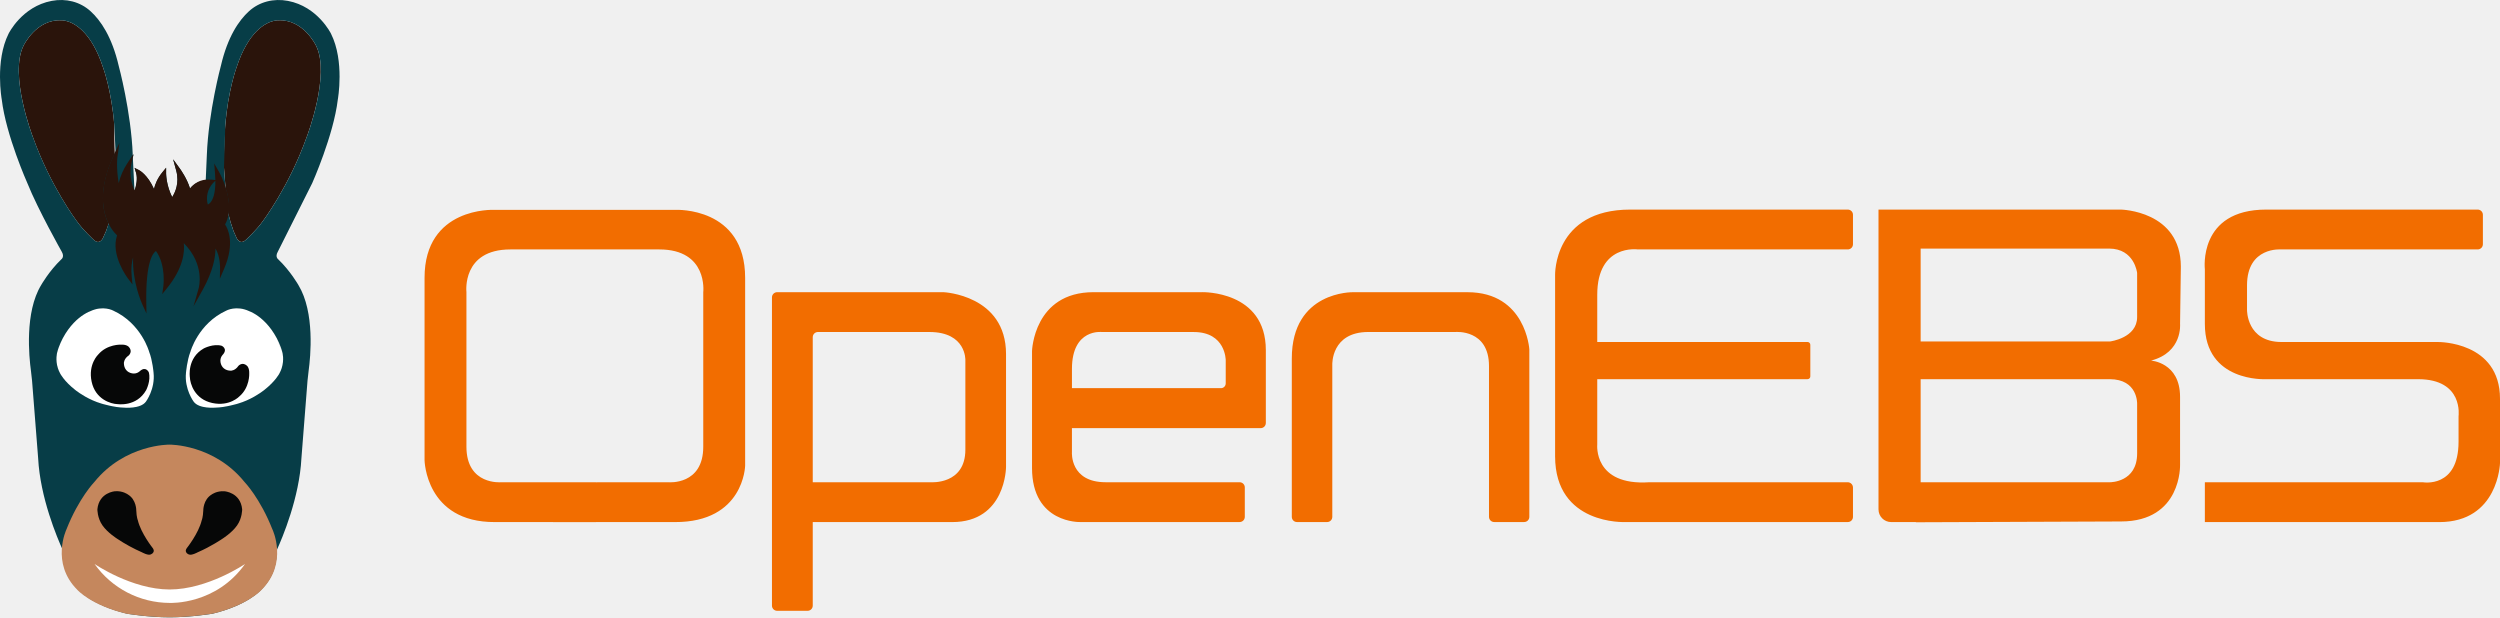
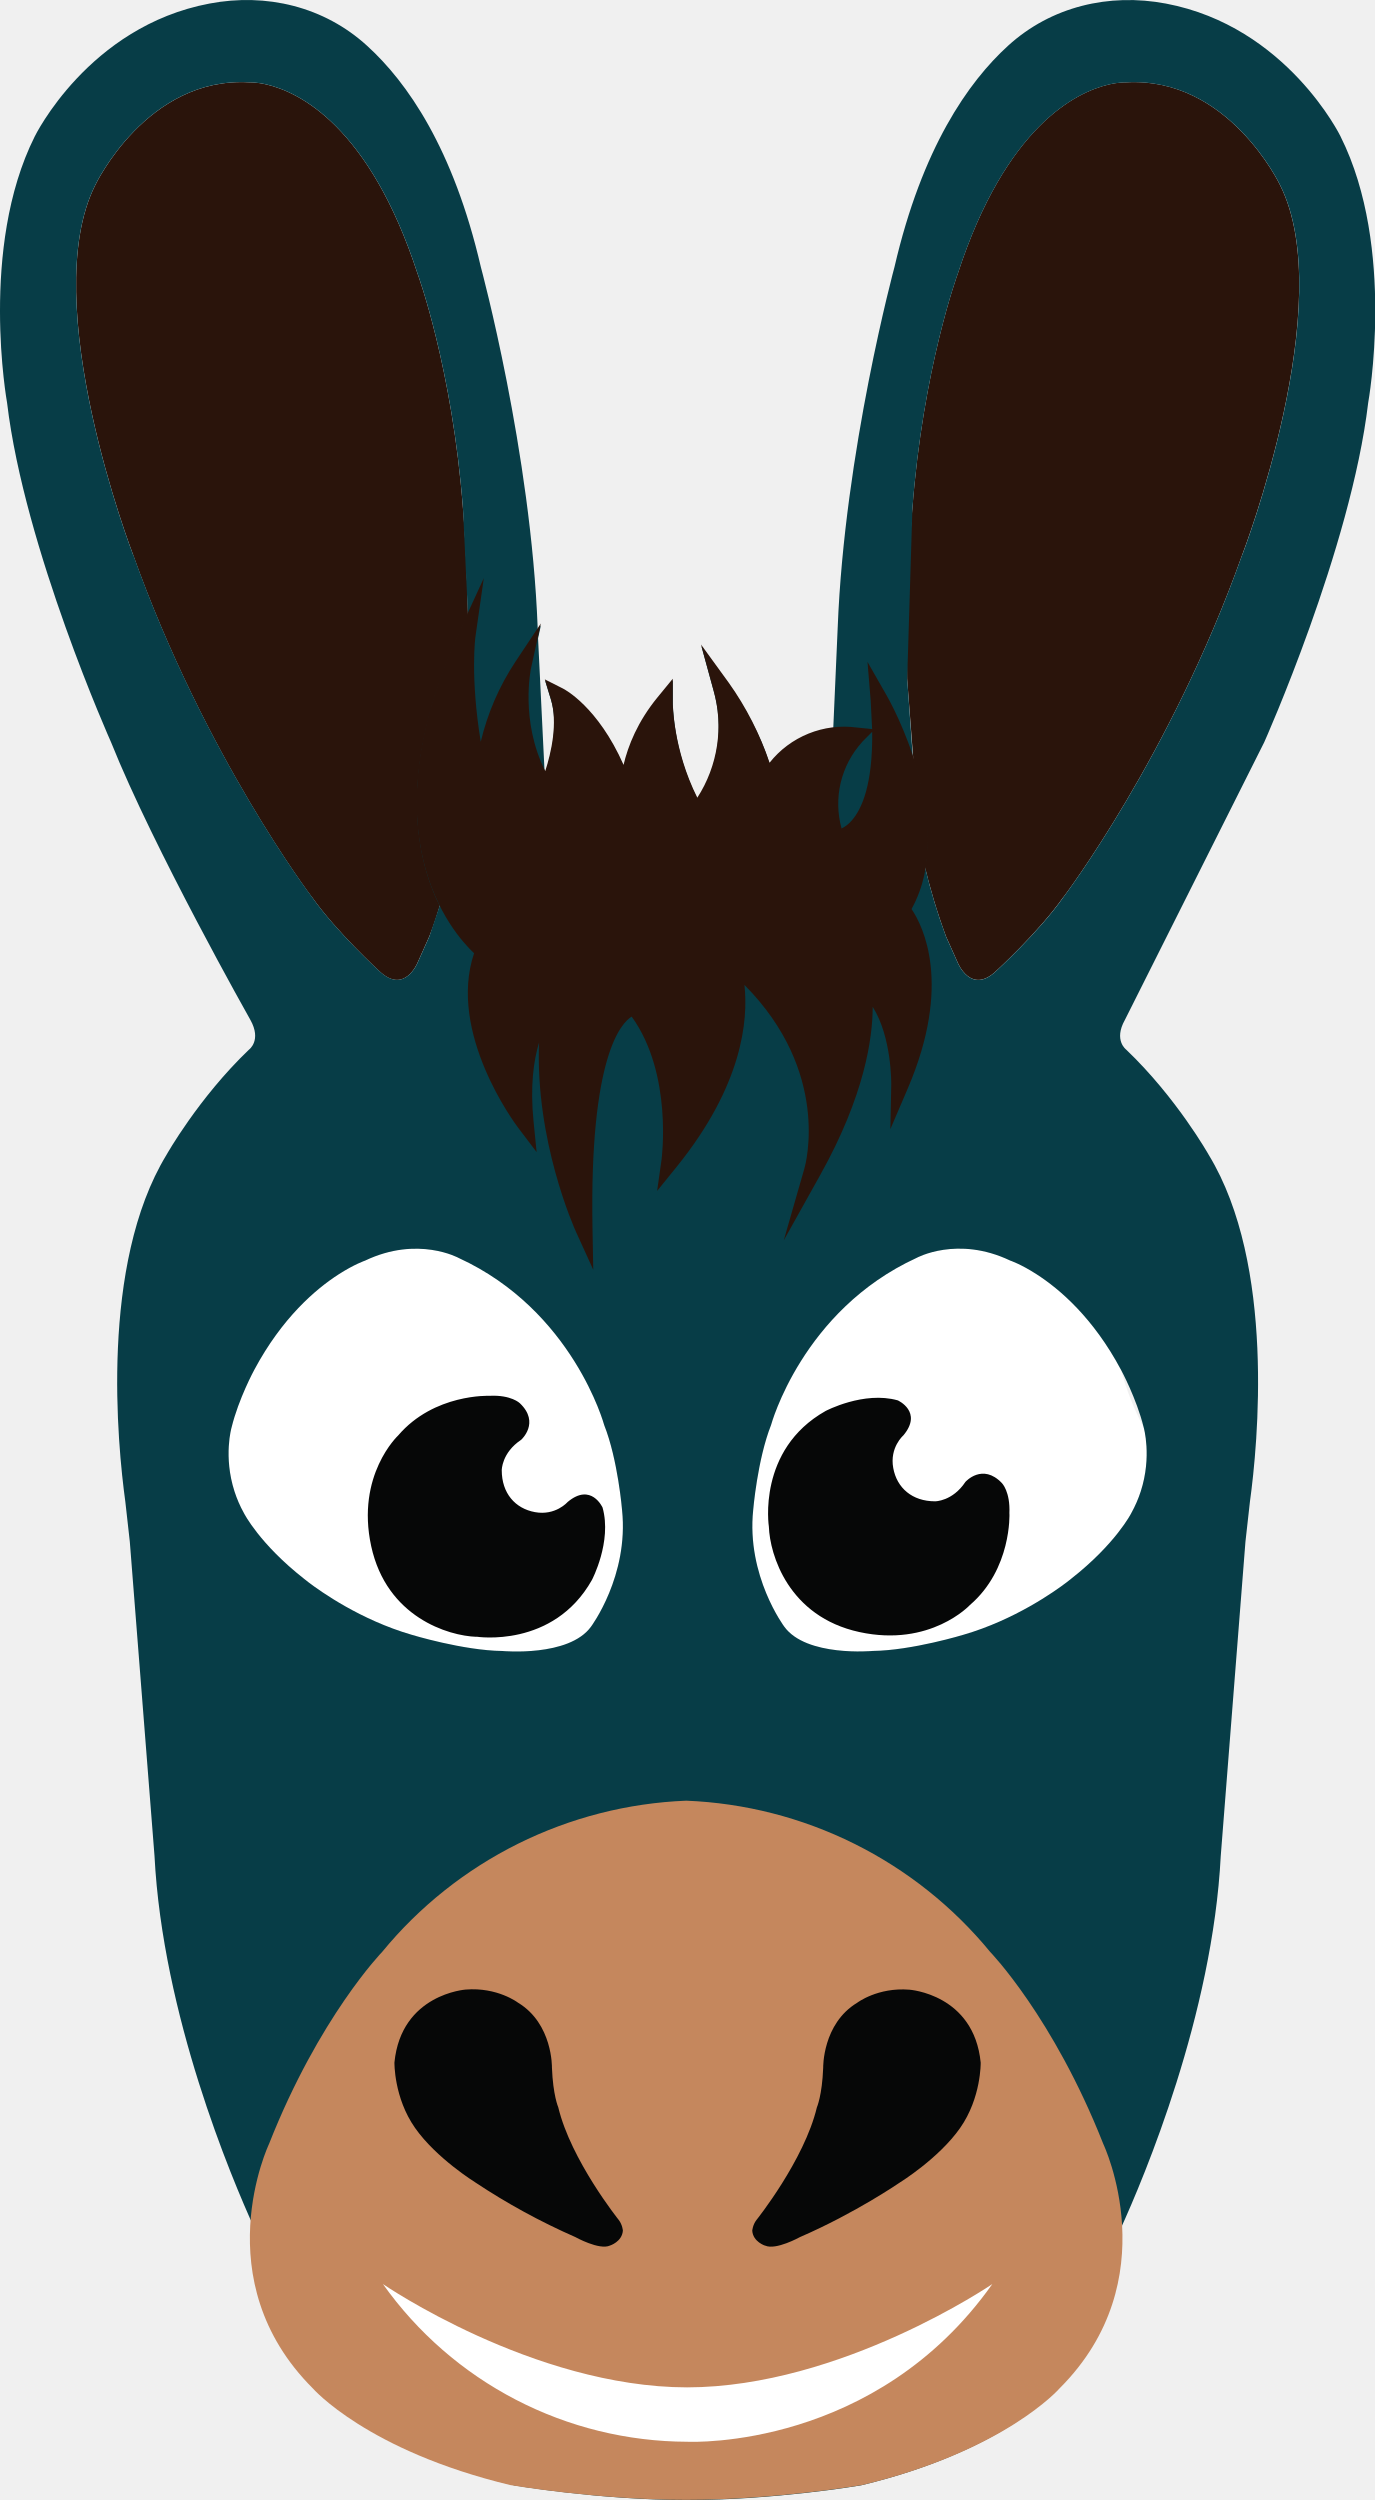
- <svg xmlns="http://www.w3.org/2000/svg" width="162" height="40" fill="none">
-   <path d="M4.988 14.35s-1.712-2.254-2.86-5.478c0 0-1.553-4.033-.602-5.914 0 0 .825-1.737 2.464-1.64 0 0 .104-.006.276.034.516.121 1.643.659 2.415 3.027 0 0 .557 1.511.727 3.768a30.36 30.36 0 0 0 .083 2.713l-.192 2.498a2.94 2.94 0 0 1-.074.437c-.073.299-.213.831-.356 1.188l-.188.42s-.21.519-.615.132c0 0-.688-.63-1.077-1.185z" fill="#2a140b" />
-   <path d="M9.667 22.801s-.497-1.833-2.327-2.673c0 0-.654-.361-1.499.042 0 0-.17.056-.422.219-.367.236-.907.695-1.352 1.531 0 0-.25.459-.362.92 0 0-.134.462.047 1.023a1.92 1.92 0 0 0 .153.351s.247.486.959 1.046l.067.053a5.35 5.35 0 0 0 1.651.842s.826.253 1.458.261c0 0 1.064.099 1.416-.389 0 0 .607-.812.497-1.865 0 0-.067-.806-.286-1.361zm2.67 0s.497-1.833 2.327-2.673c0 0 .654-.361 1.499.042a2.09 2.09 0 0 0 .422.219c.367.236.907.695 1.352 1.531a4.42 4.42 0 0 0 .362.92s.134.462-.047 1.023a1.94 1.94 0 0 1-.153.351s-.247.486-.959 1.046l-.067.053a5.35 5.35 0 0 1-1.651.842s-.826.253-1.458.261c0 0-1.064.099-1.416-.389 0 0-.607-.812-.497-1.865 0 0 .067-.806.286-1.361z" fill="#fff" />
-   <path d="M17.017 14.35s1.712-2.254 2.86-5.478c0 0 1.553-4.033.602-5.914 0 0-.825-1.737-2.464-1.64 0 0-.104-.006-.276.034-.516.121-1.643.659-2.415 3.027 0 0-.557 1.511-.727 3.768 0 0-.103 1.19-.083 2.713l.192 2.498a2.94 2.94 0 0 0 .074.437 10.25 10.25 0 0 0 .356 1.188l.188.42s.21.519.615.132c0 0 .689-.63 1.077-1.185z" fill="#2a140b" />
-   <path d="M7.623 26.187s1.229.193 1.848-.908c0 0 .323-.612.17-1.158 0 0-.182-.405-.559-.089 0 0-.193.223-.523.162-.317-.058-.531-.303-.531-.67 0 0-.002-.279.31-.487 0 0 .308-.273-.02-.585 0 0-.137-.137-.487-.119 0 0-.885-.038-1.46.634 0 0-.679.632-.432 1.771s1.238 1.436 1.683 1.451zm8.527-1.97c.017-.35-.119-.487-.119-.487-.312-.328-.584-.02-.584-.02-.208.313-.486.311-.486.311-.366 0-.611-.214-.669-.532-.061-.331.162-.523.162-.523.316-.378-.089-.56-.089-.56-.545-.154-1.156.17-1.156.17-1.1.62-.907 1.851-.907 1.851.015.446.312 1.439 1.449 1.686s1.768-.433 1.768-.433c.67-.576.632-1.462.632-1.462z" fill="#060707" />
-   <path d="M21.45 2.185S20.592.423 18.654.057c-.911-.172-1.837.048-2.523.673-.64.582-1.378 1.638-1.819 3.541 0 0-.801 2.956-.909 5.774l-.072 1.633c-.507.06-.837.326-1.016.551-.193-.643-.631-1.251-.652-1.281l-.44-.606.198.722c.224.818-.079 1.443-.261 1.724a3.78 3.78 0 0 1-.395-1.519v-.382l-.242.295c-.318.388-.471.775-.543 1.084-.412-.934-.946-1.213-.972-1.226l-.285-.144.094.306c.119.389.005.871-.089 1.162-.006-.013-.01-.026-.016-.038l-.103-2.113.045-.206-.05.075-.001-.034c-.107-2.818-.909-5.774-.909-5.774-.441-1.903-1.18-2.959-1.82-3.541C5.187.105 4.262-.116 3.351.057 1.412.423.555 2.185.555 2.185-.336 3.964.113 6.443.113 6.443c.276 2.331 1.664 5.433 1.664 5.433.679 1.697 2.229 4.442 2.229 4.442.184.328-.022.476-.022.476-.808.772-1.321 1.685-1.321 1.685-1.068 1.757-.783 4.635-.658 5.546l.072.643.395 5.026c.13 2.543 1.224 5.138 1.605 5.973-.026.76.165 1.71 1.006 2.551.036.041.899 1.008 3.154 1.55.014.002 1.371.233 2.764.233s2.75-.231 2.773-.235c2.246-.54 3.109-1.507 3.139-1.541.845-.844 1.038-1.798 1.014-2.558.381-.836 1.475-3.43 1.605-5.972l.395-5.026.072-.643c.125-.91.41-3.788-.658-5.546 0 0-.513-.913-1.321-1.685 0 0-.206-.149-.022-.476l2.229-4.442s1.388-3.103 1.664-5.433c0 0 .449-2.479-.441-4.258zM8.878 12.734c.014-.031.289-.645.259-1.251.23.225.566.664.793 1.448l.266-.055c-.001-.007-.062-.58.327-1.225a4.06 4.06 0 0 0 .5 1.459l.094.161.125-.139c.026-.029.527-.599.53-1.483.149.279.301.626.346.947l.069.492.191-.458a1.25 1.25 0 0 1 1.042-.699 1.74 1.74 0 0 0-.176 1.558l.032.09.095.001a.64.64 0 0 0 .447-.229c.263-.283.401-.772.413-1.46.271.683.575 1.806.075 2.612l-.052.086.066.076c.027.031.579.689.161 2.097-.073-.391-.238-.869-.61-1.125l-.297-.204.087.35c.002.009.193.826-.454 2.267-.019-.705-.271-1.8-1.44-2.775l-.437-.364.225.524c.005.012.454 1.109-.668 2.721.005-.539-.082-1.437-.62-2.114l-.04-.051-.064-.001c-.035.008-.162.005-.323.166-.274.276-.588.978-.631 2.737-.206-.686-.429-1.767-.238-2.83l.067-.369-.288.24c-.023.019-.493.425-.507 1.539-.29-.518-.673-1.42-.366-2.191l.037-.095-.079-.063c-.069-.055-1.568-1.287-.517-4.197.018.443.086 1.066.279 1.83l.304 1.201-.035-1.238c0-.008-.014-.666.321-1.423.015.406.113.949.456 1.46l.136.202.101-.222zm-6.75-3.862S.574 4.839 1.526 2.958c0 0 .825-1.737 2.464-1.64 0 0 .104-.006.276.034.516.121 1.643.659 2.415 3.027 0 0 .557 1.511.727 3.768l.079 1.683-.138.3c-.987 2.147-.714 3.557-.315 4.362l-.164.49-.188.42s-.21.519-.615.132c0 0-.689-.63-1.077-1.185 0 0-1.712-2.254-2.86-5.479zm1.624 14.991c-.181-.562-.047-1.023-.047-1.023.113-.462.362-.92.362-.92.445-.835.985-1.295 1.352-1.531.252-.162.422-.219.422-.219.845-.403 1.499-.042 1.499-.042 1.83.84 2.327 2.673 2.327 2.673.22.555.286 1.361.286 1.361.11 1.053-.497 1.865-.497 1.865-.353.488-1.416.389-1.416.389-.632-.008-1.458-.261-1.458-.261-.812-.237-1.449-.688-1.651-.842l-.067-.053c-.713-.56-.959-1.046-.959-1.046-.067-.119-.116-.237-.153-.351zm12.963 14.174c-.008.009-.852.944-2.995 1.46-.013.002-1.348.229-2.718.229s-2.704-.227-2.709-.228c-2.152-.518-2.996-1.453-3.01-1.469-1.6-1.598-.696-3.57-.653-3.662.76-1.929 1.724-2.939 1.742-2.958 1.397-1.725 3.253-2.158 4.131-2.267l.499-.029c.001 0 .309-.003.782.067.951.164 2.589.675 3.856 2.239.009.01.974 1.02 1.734 2.949l.004.008c.009.02.947 2.051-.663 3.66zm1.222-16.118s.249.459.362.92c0 0 .134.462-.047 1.023-.037.114-.087.232-.153.351 0 0-.246.486-.959 1.046l-.067.053c-.202.154-.839.605-1.651.842 0 0-.826.253-1.458.261 0 0-1.064.099-1.416-.389 0 0-.607-.812-.497-1.865 0 0 .067-.806.286-1.361 0 0 .497-1.833 2.327-2.673 0 0 .654-.361 1.499.042 0 0 .17.056.422.219.367.236.907.695 1.352 1.531zm1.94-13.047c-1.148 3.225-2.86 5.479-2.86 5.479-.389.556-1.078 1.185-1.078 1.185-.405.387-.615-.132-.615-.132l-.188-.42a9.64 9.64 0 0 1-.333-1.099c.099-.611-.027-1.247-.197-1.758l-.091-1.266.083-2.713c.17-2.258.727-3.768.727-3.768.772-2.368 1.899-2.906 2.415-3.027.172-.04.276-.034.276-.034 1.64-.097 2.464 1.64 2.464 1.64.951 1.881-.602 5.914-.602 5.914z" fill="#073d47" />
-   <path d="M14.586 14.542c.754-1.364-.349-3.328-.398-3.412l-.308-.539.051.619.023.455-.248-.025c-.731-.074-1.17.287-1.393.564-.193-.642-.63-1.249-.652-1.279l-.445-.613.2.731c.223.815-.077 1.438-.259 1.72-.389-.775-.394-1.508-.394-1.516l.001-.387-.245.299c-.316.386-.47.771-.542 1.079-.412-.93-.944-1.209-.971-1.222l-.289-.146.095.31c.118.386.006.866-.088 1.157-.405-.802-.23-1.635-.228-1.644l.158-.718-.407.612a3.99 3.99 0 0 0-.555 1.281c-.171-1.044-.086-1.672-.085-1.68l.134-.938-.396.861c-1.487 3.234-.117 4.805.24 5.141-.428 1.274.657 2.727.704 2.79l.297.392-.049-.489c-.057-.566.001-.977.088-1.264-.063 1.569.561 2.962.591 3.029l.276.606-.012-.666c-.05-2.756.463-3.285.627-3.384.662.917.479 2.28.477 2.294l-.07.495.314-.388c1.054-1.304 1.145-2.346 1.083-2.908 1.382 1.392.979 2.867.96 2.934l-.331 1.153.584-1.047c.712-1.275.839-2.194.839-2.689.308.484.298 1.237.297 1.246l-.014.71.279-.652c.713-1.666.243-2.598.06-2.869zm-.796-2.667l.165-.166c.01.842-.165 1.236-.328 1.42a.51.51 0 0 1-.162.127 1.47 1.47 0 0 1 .326-1.38z" fill="#2a140b" />
-   <path d="M17.653 34.306c-.801-2.035-1.81-3.075-1.81-3.075-1.991-2.457-4.859-2.419-4.863-2.419h0 0c-.004 0-2.873-.038-4.864 2.419 0 0-1.009 1.04-1.811 3.075 0 0-1.035 2.177.702 3.911 0 0 .868.995 3.158 1.546 0 0 1.38.237 2.815.237s2.815-.237 2.815-.237c2.29-.551 3.158-1.546 3.158-1.546 1.737-1.735.702-3.911.702-3.911z" fill="#c5875d" />
-   <path d="M7.604 34.918a10.55 10.55 0 0 0 1.601.875s.384.214.554.136c0 0 .194-.06.207-.239 0 0-.006-.093-.067-.172 0 0-.765-.956-.967-1.802 0 0-.084-.19-.101-.634 0 0 .015-.703-.544-1.04 0 0-.328-.25-.835-.209 0 0-1.032.07-1.141 1.166 0 0-.011.562.33 1.048s.962.87.962.87zm4.641 1.012c.17.077.554-.136.554-.136.893-.387 1.601-.875 1.601-.875s.621-.384.962-.87.33-1.048.33-1.048c-.109-1.096-1.141-1.166-1.141-1.166-.507-.041-.835.209-.835.209-.558.337-.544 1.04-.544 1.04-.017.444-.101.634-.101.634-.202.846-.967 1.802-.967 1.802-.061.079-.067.172-.067.172.013.179.207.239.207.239z" fill="#060707" />
-   <path d="M6.127 36.546a5.99 5.99 0 0 0 4.867 2.523c.09.004 3.018.112 4.883-2.523 0 0-2.418 1.65-4.884 1.653-2.466-.004-4.866-1.653-4.866-1.653z" fill="#fff" />
-   <path d="M43.798 13.599h-6.366-.018-5.416s-4.492-.204-4.487 4.41v11.813s.067 4.026 4.558 4.009l6.55.002v-.002h5.108c4.49.016 4.558-3.657 4.558-3.657V18.009c.005-4.614-4.487-4.41-4.487-4.41zm1.773 5.323v10.027c0 2.505-2.246 2.301-2.246 2.301H38.71c-.016 0-.029.006-.044.008s-.034-.008-.047-.008h-6.148s-2.246.204-2.246-2.301V18.922s-.315-2.759 2.851-2.759h4.339.018 5.288c3.166 0 2.851 2.759 2.851 2.759zm15.571.012H50.359c-.185 0-.336.15-.336.336v19.974c0 .186.15.336.336.336h1.972c.185 0 .335-.15.335-.336v-5.413h9.037c3.487 0 3.488-3.577 3.488-3.577v-7.306c0-3.838-4.049-4.014-4.049-4.014zm1.414 10.204c0 2.277-2.225 2.111-2.225 2.111h-4.507-3.158V21.85c0-.186.15-.336.336-.336h7.222c2.405 0 2.332 1.829 2.332 1.829v5.795zm15.347-10.205h-7.041c-3.877 0-3.987 3.811-3.987 3.811v7.583c0 3.608 3.128 3.502 3.128 3.502h10.324c.185 0 .336-.151.336-.336v-1.908c0-.186-.15-.336-.336-.336h-8.679c-2.32 0-2.187-1.931-2.187-1.931v-1.574h12.23c.185 0 .335-.15.335-.336v-4.72c0-3.865-4.124-3.756-4.124-3.756zm1.523 5.883a.31.31 0 0 1-.335.337h-9.629v-1.248c0-2.638 1.948-2.39 1.948-2.39h5.943c2.082 0 2.074 1.829 2.074 1.829v1.472h0zm15.668-5.881h-7.42s-3.965-.087-3.965 4.292v10.266c0 .186.15.336.336.336h1.952c.185 0 .336-.15.336-.336V23.62s-.078-2.107 2.335-2.107h5.646s2.173-.198 2.173 2.207v9.772c0 .185.15.336.335.336h1.944c.185 0 .335-.151.335-.336V22.637s-.221-3.702-4.008-3.702zm24.643-5.354h-14.096c-4.98 0-4.871 4.244-4.871 4.244v11.74c0 4.476 4.539 4.264 4.539 4.264h14.428c.186 0 .336-.15.336-.336v-1.9c0-.189-.155-.344-.343-.344h-12.838c-3.659.247-3.39-2.45-3.39-2.45V24.57h13.627a.18.18 0 0 0 .18-.181v-2.047a.18.18 0 0 0-.18-.181h-13.627v-3.064c0-3.306 2.624-2.934 2.624-2.934h13.611c.186 0 .336-.151.336-.336v-1.91c0-.185-.15-.336-.336-.336zm38.265 8.581H147.85c-2.279 0-2.243-2.078-2.243-2.078v-1.596c0-2.516 2.211-2.325 2.211-2.325h12.736c.186 0 .337-.151.337-.338v-1.906c0-.187-.151-.338-.337-.338H146.85c-4.434 0-3.975 3.874-3.975 3.874v3.536c0 3.79 3.944 3.58 3.944 3.58h9.871c2.967 0 2.624 2.397 2.624 2.397v1.658c0 3.035-2.312 2.624-2.312 2.624h-14.127v2.582h15.189c3.842 0 3.936-3.829 3.936-3.829v-4.161c0-3.723-3.998-3.679-3.998-3.679zm-20.565-8.581h-12.979-2.731v19.431a.82.82 0 0 0 .817.818h1.605v.013l13.288-.052c3.955 0 3.831-3.669 3.831-3.669v-4.403c0-2.238-1.882-2.353-1.882-2.353 2.061-.532 1.882-2.379 1.882-2.379l.051-3.705c0-3.631-3.882-3.701-3.882-3.701zm1.049 15.807c0 1.872-1.745 1.861-1.745 1.861h-12.283V24.57h12.246c1.833 0 1.782 1.589 1.782 1.589v3.228h0zm0-8.841c0 1.357-1.745 1.578-1.745 1.578h-12.283v-6.017h12.21c1.648 0 1.818 1.578 1.818 1.578v2.861z" fill="#f26d00" />
+ <svg xmlns="http://www.w3.org/2000/svg" width="22" height="40" viewBox="0 0 22 40" fill="none">
+   <path d="M4.988 14.351C4.988 14.351 3.276 12.097 2.128 8.872C2.128 8.872 0.575 4.839 1.526 2.958C1.526 2.958 2.351 1.221 3.99 1.318C3.99 1.318 4.094 1.312 4.266 1.352C4.782 1.473 5.909 2.011 6.681 4.379C6.681 4.379 7.238 5.89 7.408 8.147C7.408 8.147 7.511 9.337 7.491 10.86L7.299 13.358C7.285 13.506 7.261 13.652 7.225 13.795C7.152 14.094 7.012 14.626 6.869 14.983L6.681 15.403C6.681 15.403 6.471 15.922 6.066 15.535C6.066 15.535 5.378 14.905 4.989 14.35L4.988 14.351Z" fill="#2A140B" />
+   <path d="M9.667 22.8C9.667 22.8 9.17 20.967 7.34 20.127C7.34 20.127 6.686 19.766 5.841 20.169C5.841 20.169 5.671 20.225 5.419 20.388C5.052 20.624 4.512 21.083 4.067 21.919C4.067 21.919 3.817 22.377 3.705 22.839C3.705 22.839 3.571 23.301 3.752 23.862C3.791 23.984 3.842 24.102 3.905 24.213C3.905 24.213 4.152 24.699 4.864 25.259L4.931 25.312C5.133 25.466 5.77 25.917 6.582 26.154C6.582 26.154 7.408 26.407 8.04 26.415C8.04 26.415 9.104 26.513 9.456 26.026C9.456 26.026 10.063 25.214 9.953 24.161C9.953 24.161 9.886 23.355 9.667 22.8ZM12.337 22.8C12.337 22.8 12.834 20.967 14.664 20.127C14.664 20.127 15.318 19.766 16.163 20.169C16.163 20.169 16.333 20.225 16.585 20.388C16.952 20.624 17.492 21.083 17.937 21.919C18.023 22.238 18.144 22.547 18.299 22.839C18.299 22.839 18.433 23.301 18.252 23.862C18.213 23.984 18.161 24.102 18.099 24.213C18.099 24.213 17.852 24.699 17.14 25.259L17.073 25.312C16.871 25.466 16.234 25.917 15.422 26.154C15.422 26.154 14.596 26.407 13.964 26.415C13.964 26.415 12.9 26.513 12.548 26.026C12.548 26.026 11.941 25.214 12.051 24.161C12.051 24.161 12.118 23.355 12.337 22.8Z" fill="white" />
+   <path d="M17.017 14.351C17.017 14.351 18.729 12.097 19.877 8.872C19.877 8.872 21.43 4.839 20.479 2.958C20.479 2.958 19.654 1.221 18.015 1.318C18.015 1.318 17.911 1.312 17.739 1.352C17.223 1.473 16.096 2.011 15.324 4.379C15.324 4.379 14.767 5.89 14.597 8.147C14.597 8.147 14.494 9.337 14.514 10.86L14.706 13.358C14.719 13.506 14.744 13.652 14.78 13.795C14.874 14.198 14.993 14.595 15.136 14.983L15.324 15.403C15.324 15.403 15.534 15.922 15.939 15.535C15.939 15.535 16.628 14.905 17.016 14.35L17.017 14.351Z" fill="#2A140B" />
+   <path d="M7.623 26.187C7.623 26.187 8.852 26.38 9.471 25.279C9.471 25.279 9.794 24.667 9.641 24.121C9.641 24.121 9.459 23.716 9.082 24.032C9.082 24.032 8.889 24.255 8.559 24.194C8.242 24.136 8.028 23.891 8.028 23.524C8.028 23.524 8.026 23.245 8.338 23.037C8.338 23.037 8.646 22.764 8.318 22.452C8.318 22.452 8.181 22.315 7.831 22.333C7.831 22.333 6.946 22.295 6.371 22.967C6.371 22.967 5.692 23.599 5.939 24.738C6.186 25.877 7.177 26.174 7.622 26.189L7.623 26.187ZM16.15 24.217C16.167 23.867 16.031 23.73 16.031 23.73C15.719 23.402 15.447 23.71 15.447 23.71C15.239 24.023 14.961 24.021 14.961 24.021C14.595 24.021 14.35 23.807 14.292 23.489C14.231 23.158 14.454 22.966 14.454 22.966C14.77 22.588 14.365 22.406 14.365 22.406C13.82 22.252 13.209 22.576 13.209 22.576C12.109 23.196 12.302 24.427 12.302 24.427C12.317 24.873 12.614 25.866 13.751 26.113C14.888 26.36 15.519 25.68 15.519 25.68C16.189 25.104 16.151 24.218 16.151 24.218L16.15 24.217Z" fill="#060707" />
+   <path d="M21.45 2.185C21.45 2.185 20.592 0.423 18.654 0.057C17.743 -0.115 16.817 0.105 16.131 0.73C15.491 1.312 14.753 2.368 14.312 4.271C14.312 4.271 13.511 7.227 13.403 10.045L13.331 11.678C12.824 11.738 12.494 12.004 12.315 12.229C12.122 11.586 11.684 10.978 11.663 10.948L11.223 10.342L11.421 11.064C11.645 11.882 11.342 12.507 11.16 12.788C10.924 12.315 10.789 11.797 10.765 11.269V10.887L10.523 11.182C10.205 11.57 10.052 11.957 9.98 12.266C9.568 11.332 9.034 11.053 9.008 11.04L8.723 10.896L8.817 11.202C8.936 11.591 8.822 12.073 8.728 12.364C8.722 12.351 8.718 12.338 8.712 12.326L8.609 10.213L8.654 10.007L8.604 10.082L8.603 10.048C8.496 7.23 7.694 4.274 7.694 4.274C7.253 2.371 6.514 1.315 5.874 0.733C5.187 0.105 4.262 -0.116 3.351 0.057C1.412 0.423 0.555 2.185 0.555 2.185C-0.336 3.964 0.113 6.443 0.113 6.443C0.389 8.774 1.777 11.876 1.777 11.876C2.456 13.573 4.006 16.318 4.006 16.318C4.19 16.646 3.984 16.794 3.984 16.794C3.176 17.566 2.663 18.479 2.663 18.479C1.595 20.236 1.88 23.114 2.005 24.025L2.077 24.668L2.472 29.694C2.602 32.237 3.696 34.832 4.077 35.667C4.051 36.427 4.242 37.377 5.083 38.218C5.119 38.259 5.982 39.226 8.237 39.768C8.251 39.77 9.608 40.001 11.001 40.001C12.394 40.001 13.751 39.77 13.774 39.766C16.02 39.226 16.883 38.259 16.913 38.225C17.758 37.381 17.951 36.427 17.927 35.667C18.308 34.831 19.402 32.237 19.532 29.695L19.927 24.669L19.999 24.026C20.124 23.116 20.409 20.238 19.341 18.48C19.341 18.48 18.828 17.567 18.02 16.795C18.02 16.795 17.814 16.646 17.998 16.319L20.227 11.877C20.227 11.877 21.615 8.774 21.891 6.444C21.891 6.444 22.34 3.965 21.45 2.186V2.185ZM8.878 12.734C8.892 12.703 9.167 12.089 9.137 11.483C9.367 11.708 9.703 12.147 9.93 12.931L10.196 12.876C10.195 12.869 10.134 12.296 10.523 11.651C10.595 12.165 10.765 12.66 11.023 13.11L11.117 13.271L11.242 13.132C11.268 13.103 11.769 12.533 11.772 11.649C11.921 11.928 12.073 12.275 12.118 12.596L12.187 13.088L12.378 12.63C12.475 12.432 12.622 12.263 12.805 12.14C12.988 12.017 13.2 11.945 13.42 11.931C13.271 12.159 13.177 12.418 13.147 12.689C13.116 12.96 13.149 13.233 13.244 13.489L13.276 13.579L13.371 13.58C13.457 13.574 13.541 13.55 13.618 13.511C13.695 13.472 13.763 13.417 13.818 13.351C14.081 13.068 14.219 12.579 14.231 11.891C14.502 12.574 14.806 13.697 14.306 14.503L14.254 14.589L14.32 14.665C14.347 14.696 14.899 15.354 14.481 16.762C14.408 16.371 14.243 15.893 13.871 15.637L13.574 15.433L13.661 15.783C13.663 15.792 13.854 16.609 13.207 18.05C13.188 17.345 12.936 16.25 11.767 15.275L11.33 14.911L11.555 15.435C11.56 15.447 12.009 16.544 10.887 18.156C10.892 17.617 10.805 16.719 10.267 16.042L10.227 15.991L10.163 15.99C10.128 15.998 10.001 15.995 9.84 16.156C9.566 16.432 9.252 17.134 9.209 18.893C9.003 18.207 8.78 17.126 8.971 16.063L9.038 15.694L8.75 15.934C8.727 15.953 8.257 16.359 8.243 17.473C7.953 16.955 7.57 16.053 7.877 15.282L7.914 15.187L7.835 15.124C7.766 15.069 6.267 13.837 7.318 10.927C7.336 11.37 7.404 11.993 7.597 12.757L7.901 13.958L7.866 12.72C7.866 12.712 7.852 12.054 8.187 11.297C8.202 11.703 8.3 12.246 8.643 12.757L8.779 12.959L8.88 12.737L8.878 12.734ZM2.128 8.872C2.128 8.872 0.574 4.839 1.526 2.958C1.526 2.958 2.351 1.221 3.99 1.318C3.99 1.318 4.094 1.312 4.266 1.352C4.782 1.473 5.909 2.011 6.681 4.379C6.681 4.379 7.238 5.89 7.408 8.147L7.487 9.83L7.349 10.13C6.362 12.277 6.635 13.687 7.034 14.492L6.87 14.982L6.682 15.402C6.682 15.402 6.472 15.921 6.067 15.534C6.067 15.534 5.378 14.904 4.99 14.349C4.99 14.349 3.278 12.095 2.13 8.87L2.128 8.872ZM3.752 23.863C3.571 23.301 3.705 22.84 3.705 22.84C3.818 22.378 4.067 21.92 4.067 21.92C4.512 21.085 5.052 20.625 5.419 20.389C5.671 20.227 5.841 20.17 5.841 20.17C6.686 19.767 7.34 20.128 7.34 20.128C9.17 20.968 9.667 22.801 9.667 22.801C9.887 23.356 9.953 24.162 9.953 24.162C10.063 25.215 9.456 26.027 9.456 26.027C9.103 26.515 8.04 26.416 8.04 26.416C7.408 26.408 6.582 26.155 6.582 26.155C5.77 25.918 5.133 25.467 4.931 25.313L4.864 25.26C4.151 24.7 3.905 24.214 3.905 24.214C3.838 24.095 3.789 23.977 3.752 23.863ZM16.715 38.037C16.707 38.046 15.863 38.981 13.72 39.497C13.707 39.499 12.372 39.726 11.002 39.726C9.632 39.726 8.298 39.499 8.293 39.498C6.141 38.98 5.297 38.045 5.283 38.029C3.683 36.431 4.587 34.459 4.63 34.367C5.39 32.438 6.354 31.428 6.372 31.409C7.769 29.684 9.625 29.251 10.503 29.142L11.002 29.113C11.003 29.113 11.311 29.11 11.784 29.18C12.735 29.344 14.373 29.855 15.64 31.419C15.649 31.429 16.614 32.439 17.374 34.368L17.378 34.376C17.387 34.396 18.325 36.428 16.715 38.037ZM17.937 21.919C17.937 21.919 18.186 22.378 18.299 22.839C18.299 22.839 18.433 23.301 18.252 23.862C18.215 23.976 18.165 24.094 18.099 24.213C18.099 24.213 17.853 24.699 17.14 25.259L17.073 25.312C16.871 25.466 16.234 25.917 15.422 26.154C15.422 26.154 14.596 26.407 13.964 26.415C13.964 26.415 12.9 26.514 12.548 26.026C12.548 26.026 11.941 25.214 12.051 24.161C12.051 24.161 12.118 23.355 12.337 22.8C12.337 22.8 12.834 20.967 14.664 20.127C14.664 20.127 15.318 19.766 16.163 20.169C16.163 20.169 16.333 20.225 16.585 20.388C16.952 20.624 17.492 21.083 17.937 21.919ZM19.877 8.872C18.729 12.097 17.017 14.351 17.017 14.351C16.628 14.907 15.939 15.536 15.939 15.536C15.534 15.923 15.324 15.404 15.324 15.404L15.136 14.984C15.003 14.624 14.892 14.258 14.803 13.885C14.902 13.274 14.776 12.638 14.606 12.127L14.515 10.861L14.598 8.148C14.768 5.89 15.325 4.38 15.325 4.38C16.097 2.012 17.224 1.474 17.74 1.353C17.912 1.313 18.016 1.319 18.016 1.319C19.656 1.222 20.48 2.959 20.48 2.959C21.431 4.84 19.878 8.873 19.878 8.873L19.877 8.872Z" fill="#073D47" />
+   <path d="M14.586 14.542C15.34 13.178 14.237 11.214 14.188 11.13L13.88 10.591L13.931 11.21L13.954 11.665L13.706 11.64C13.445 11.605 13.179 11.639 12.935 11.738C12.691 11.837 12.476 11.997 12.313 12.204C12.159 11.748 11.94 11.317 11.661 10.925L11.216 10.312L11.416 11.043C11.498 11.332 11.517 11.634 11.472 11.931C11.427 12.227 11.32 12.511 11.157 12.763C10.768 11.988 10.764 11.255 10.764 11.247V10.86L10.519 11.159C10.203 11.545 10.049 11.93 9.977 12.238C9.565 11.307 9.033 11.029 9.006 11.016L8.717 10.87L8.812 11.18C8.93 11.566 8.818 12.046 8.724 12.337C8.319 11.535 8.494 10.702 8.496 10.693L8.654 9.975L8.247 10.587C7.988 10.978 7.8 11.412 7.692 11.868C7.521 10.824 7.606 10.196 7.607 10.188L7.741 9.25L7.345 10.111C5.858 13.345 7.228 14.916 7.585 15.252C7.157 16.526 8.242 17.979 8.289 18.042L8.586 18.434L8.537 17.945C8.48 17.379 8.538 16.968 8.625 16.681C8.562 18.25 9.186 19.643 9.216 19.71L9.492 20.316L9.48 19.65C9.43 16.894 9.943 16.365 10.107 16.266C10.769 17.183 10.586 18.546 10.584 18.56L10.514 19.055L10.828 18.667C11.882 17.363 11.973 16.321 11.911 15.759C13.293 17.151 12.89 18.626 12.871 18.693L12.54 19.846L13.124 18.799C13.836 17.524 13.963 16.605 13.963 16.11C14.271 16.594 14.26 17.347 14.26 17.356L14.246 18.066L14.525 17.414C15.238 15.748 14.768 14.816 14.585 14.545L14.586 14.542ZM13.79 11.875L13.955 11.709C13.965 12.551 13.79 12.945 13.627 13.129C13.582 13.182 13.527 13.225 13.465 13.256C13.399 13.017 13.394 12.765 13.451 12.524C13.508 12.283 13.625 12.06 13.791 11.876L13.79 11.875Z" fill="#2A140B" />
+   <path d="M17.653 34.304C16.851 32.27 15.842 31.23 15.842 31.23C15.248 30.506 14.507 29.917 13.669 29.5C12.831 29.083 11.914 28.848 10.979 28.811C10.044 28.848 9.127 29.083 8.288 29.5C7.45 29.917 6.709 30.506 6.115 31.23C6.115 31.23 5.106 32.27 4.304 34.304C4.304 34.304 3.269 36.481 5.006 38.215C5.006 38.215 5.874 39.211 8.164 39.761C8.164 39.761 9.544 39.998 10.979 39.998C12.414 39.998 13.794 39.761 13.794 39.761C16.084 39.212 16.952 38.215 16.952 38.215C18.689 36.48 17.653 34.304 17.653 34.304Z" fill="#C5875D" />
+   <path d="M7.604 34.918C8.111 35.255 8.647 35.548 9.205 35.793C9.205 35.793 9.589 36.007 9.759 35.929C9.759 35.929 9.953 35.869 9.966 35.69C9.966 35.69 9.96 35.597 9.899 35.518C9.899 35.518 9.134 34.562 8.932 33.716C8.932 33.716 8.848 33.526 8.831 33.082C8.831 33.082 8.846 32.379 8.287 32.042C8.287 32.042 7.959 31.792 7.452 31.833C7.452 31.833 6.42 31.903 6.311 32.999C6.311 32.999 6.3 33.561 6.641 34.047C6.982 34.533 7.603 34.917 7.603 34.917L7.604 34.918ZM12.244 35.93C12.414 36.007 12.798 35.794 12.798 35.794C13.691 35.407 14.399 34.919 14.399 34.919C14.399 34.919 15.02 34.535 15.361 34.049C15.702 33.563 15.691 33.001 15.691 33.001C15.582 31.905 14.55 31.835 14.55 31.835C14.043 31.794 13.715 32.044 13.715 32.044C13.157 32.381 13.171 33.084 13.171 33.084C13.154 33.528 13.07 33.718 13.07 33.718C12.868 34.564 12.103 35.52 12.103 35.52C12.042 35.599 12.036 35.692 12.036 35.692C12.049 35.871 12.243 35.931 12.243 35.931L12.244 35.93Z" fill="#060707" />
+   <path d="M6.127 36.545C6.679 37.322 7.408 37.957 8.255 38.396C9.101 38.835 10.04 39.065 10.994 39.068C11.084 39.072 14.012 39.181 15.877 36.545C15.877 36.545 13.459 38.195 10.993 38.198C8.527 38.194 6.127 36.545 6.127 36.545Z" fill="white" />
</svg>
